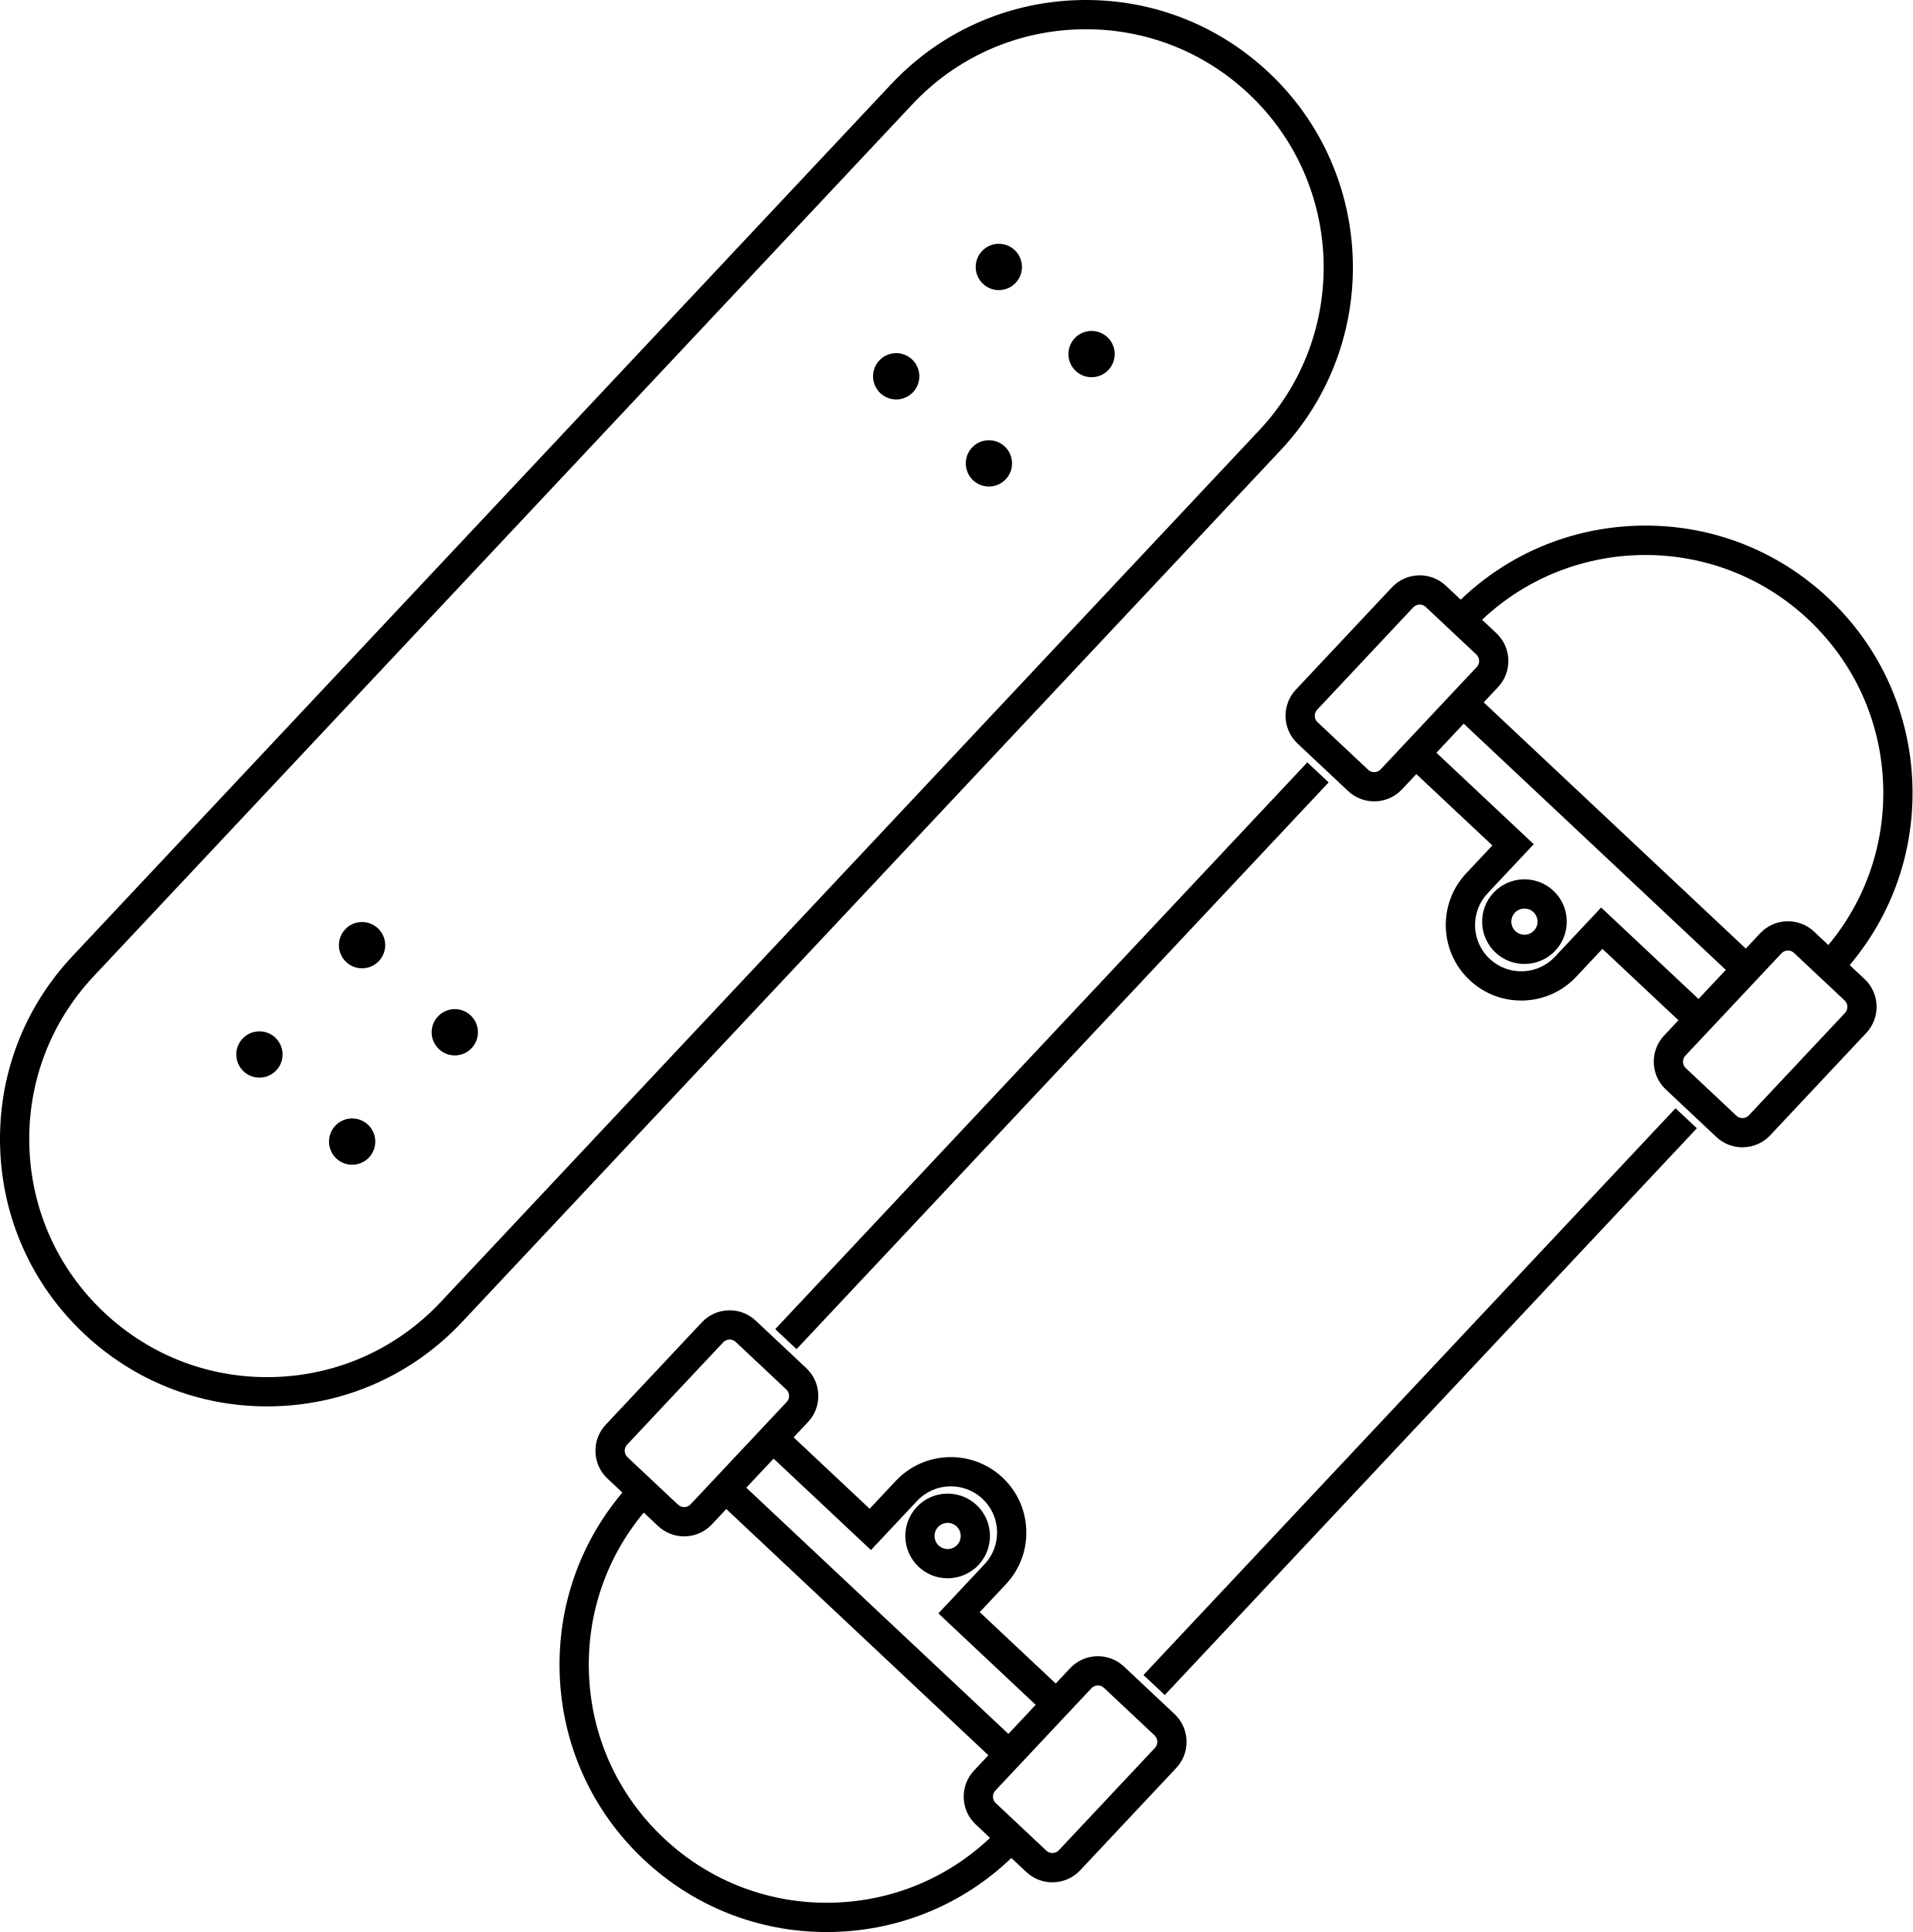
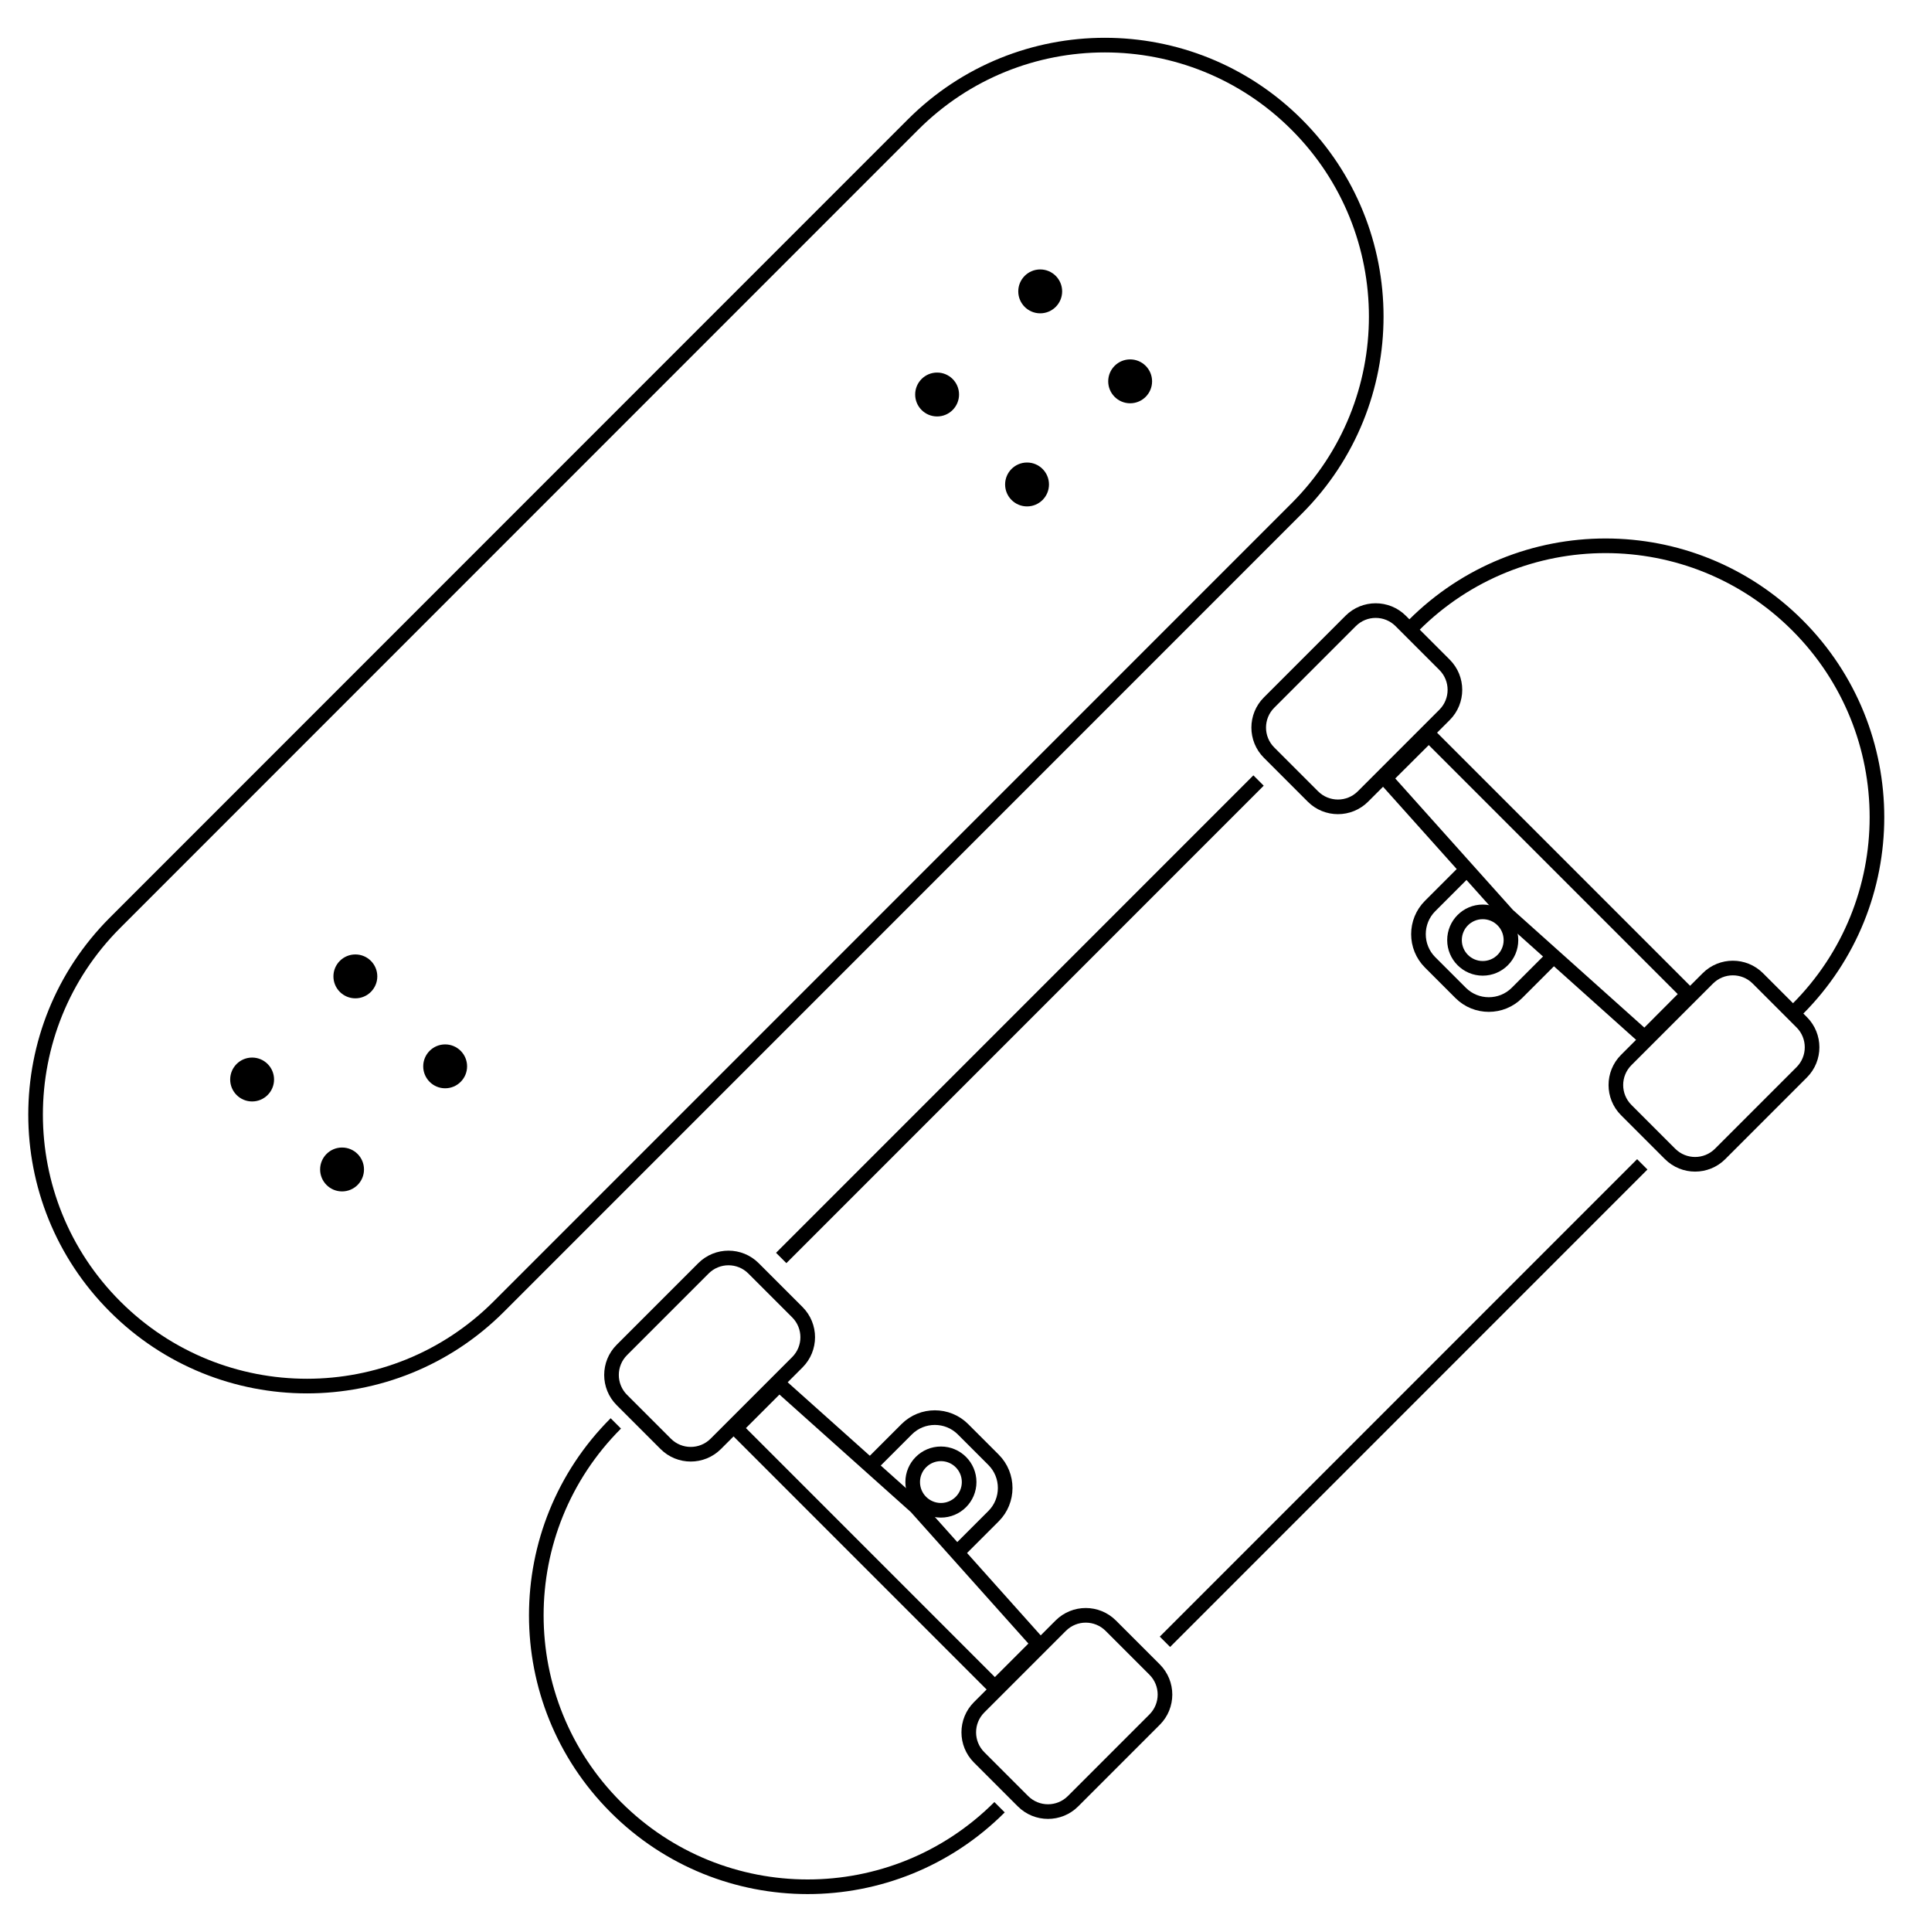
- <svg xmlns="http://www.w3.org/2000/svg" id="Calque_2" viewBox="0 0 1307.79 1320.77">
-   <g id="Calque_1-2">
+ <svg xmlns="http://www.w3.org/2000/svg" id="Calque_2" version="1.1" viewBox="0 0 1307.8 1320.8">
+   <defs>
+     <style>
+       .st0 {
+         fill: none;
+         stroke: #000;
+         stroke-miterlimit: 10;
+         stroke-width: 10px;
+       }
+     </style>
+   </defs>
+   <path class="st0" d="M534.2,860l326.4-326.4" />
+   <path class="st0" d="M683.5,1235.5c-72.5,72.5-189.9,72.5-262.4,0h0c-72.5-72.5-72.5-189.9,0-262.4" />
+   <path class="st0" d="M1123,796l-326.4,326.4" />
+   <path class="st0" d="M966.7,427.5c72.5-72.5,189.9-72.5,262.4,0h0c72.5,72.5,72.5,189.9,0,262.4" />
+   <rect class="st0" x="297.2" y="-82.1" width="371.1" height="1142.7" rx="185.5" ry="185.5" transform="translate(487.3 -198.1) rotate(45)" />
+   <g>
+     <circle cx="711.3" cy="199.2" r="15" />
+     <circle cx="772.8" cy="260.7" r="15" />
+     <circle cx="640.8" cy="269.7" r="15" />
+     <circle cx="702.3" cy="331.2" r="15" />
+   </g>
+   <g>
+     <circle cx="243" cy="667.5" r="15" />
+     <circle cx="304.4" cy="729" r="15" />
+     <circle cx="172.4" cy="738" r="15" />
+     <circle cx="233.9" cy="799.5" r="15" />
+   </g>
+   <g>
    <g>
-       <rect x="453.55" y="711.81" width="531.49" height="20" transform="translate(-299.27 751.98) rotate(-46.8)" />
-       <rect x="705.35" y="948.28" width="531.49" height="20" transform="translate(-392.23 1010.11) rotate(-46.8)" />
-       <path d="M803.14,1171.77l-34.58-32.48c-10.47-9.84-27-9.32-36.84,1.16l-9.82,10.46-51.98-48.81,17.88-19.04c9.44-10.05,14.4-23.18,13.97-36.96-.43-13.78-6.21-26.57-16.26-36.01-20.75-19.49-53.49-18.46-72.98,2.29l-17.88,19.04-51.98-48.81,9.82-10.46c4.77-5.07,7.27-11.7,7.05-18.66-.22-6.96-3.13-13.42-8.21-18.18l-34.58-32.48c-5.07-4.77-11.72-7.28-18.66-7.05-6.96,.22-13.42,3.13-18.18,8.21l-65.69,69.95c-4.77,5.07-7.27,11.7-7.05,18.66,.22,6.96,3.13,13.42,8.21,18.18l10.2,9.58c-29.14,34.51-44.32,77.97-42.89,123.45,1.53,48.78,21.97,94.05,57.54,127.46,34.14,32.07,78.31,49.53,124.94,49.53,1.95,0,3.91-.03,5.88-.09,45.48-1.43,87.91-19.3,120.52-50.54l10.2,9.58c5.02,4.72,11.43,7.05,17.83,7.05,6.95,0,13.88-2.75,19.01-8.21l65.69-69.95c4.77-5.07,7.27-11.7,7.05-18.66-.22-6.96-3.13-13.42-8.21-18.18Zm-207.6-112.1l31.57-33.62c11.94-12.71,32-13.34,44.71-1.4,6.16,5.78,9.7,13.62,9.96,22.06,.26,8.44-2.77,16.49-8.56,22.64l-31.57,33.62,66.55,62.5-18.67,19.88-179.22-168.32,18.67-19.88,66.56,62.5Zm-166.73-72.06l65.69-69.95c1.11-1.18,2.61-1.86,4.23-1.91,.07,0,.13,0,.2,0,1.55,0,3.01,.58,4.14,1.64l34.58,32.48c1.18,1.11,1.86,2.61,1.91,4.23s-.53,3.16-1.64,4.34l-32.85,34.97-23.02,24.52h0l-9.82,10.46c-1.11,1.18-2.61,1.86-4.23,1.91-1.61,.05-3.16-.53-4.34-1.64l-34.58-32.48c-1.18-1.11-1.86-2.61-1.91-4.23s.53-3.16,1.64-4.34Zm141.62,313.08c-43.43,1.39-84.81-14.27-116.5-44.03-31.68-29.75-49.88-70.06-51.24-113.51-1.26-40.14,12.01-78.51,37.5-109.11l9.78,9.19c4.87,4.57,11.17,7.07,17.82,7.07,.28,0,.56,0,.84-.01,6.96-.22,13.42-3.13,18.18-8.21l9.82-10.46,179.22,168.32-9.82,10.46c-4.77,5.07-7.27,11.7-7.05,18.66,.22,6.96,3.13,13.42,8.21,18.18l9.78,9.19c-28.94,27.37-66.4,43.01-106.54,44.27Zm219.3-105.77l-65.69,69.95c-1.11,1.18-2.61,1.86-4.23,1.91-1.6,.06-3.16-.53-4.34-1.64l-34.58-32.48c-1.18-1.11-1.86-2.61-1.91-4.23s.53-3.16,1.64-4.34l65.69-69.95c1.11-1.18,2.61-1.86,4.23-1.91,.07,0,.13,0,.2,0,1.55,0,3.01,.58,4.14,1.64l34.58,32.48c1.18,1.11,1.86,2.61,1.91,4.23s-.53,3.16-1.64,4.34Z" />
-       <path d="M628.17,1071.13c5.58,5.24,12.7,7.83,19.81,7.83,7.72,0,15.42-3.06,21.11-9.12,10.93-11.64,10.35-30-1.29-40.92-11.64-10.93-30-10.35-40.92,1.28h0c-10.93,11.64-10.35,30,1.29,40.92Zm13.29-27.23c3.38-3.6,9.05-3.78,12.65-.4,3.6,3.38,3.78,9.05,.4,12.65-1.64,1.74-3.86,2.74-6.25,2.82-2.36,.06-4.67-.78-6.41-2.42-3.6-3.38-3.78-9.06-.4-12.66Z" />
-       <path d="M1275,669.33l-10.2-9.58c29.14-34.51,44.32-77.97,42.89-123.45-1.53-48.78-21.97-94.05-57.54-127.46-35.58-33.41-82.03-50.97-130.81-49.44-45.48,1.43-87.91,19.3-120.52,50.54l-10.2-9.58c-10.47-9.84-27-9.32-36.84,1.16l-65.69,69.95c-9.84,10.47-9.32,27,1.16,36.84l34.58,32.48h0c5.02,4.72,11.43,7.05,17.83,7.05,6.95,0,13.88-2.75,19-8.21l9.82-10.46,51.98,48.81-17.88,19.04c-19.49,20.75-18.46,53.49,2.29,72.98,10.05,9.44,23.2,14.41,36.96,13.97,13.78-.43,26.57-6.21,36.01-16.26l17.88-19.04,51.98,48.81-9.82,10.46c-9.84,10.47-9.32,27,1.16,36.84l34.58,32.48c4.87,4.57,11.17,7.06,17.82,7.06,.28,0,.56,0,.84-.01,6.96-.22,13.42-3.13,18.18-8.21l65.69-69.95c9.84-10.47,9.32-27-1.16-36.84Zm-330.91-143.38c-2.29,2.44-6.13,2.56-8.57,.27l-34.58-32.48c-2.44-2.29-2.56-6.13-.27-8.57l65.69-69.95c2.29-2.44,6.13-2.56,8.57-.27l34.58,32.48c2.44,2.29,2.56,6.13,.27,8.57l-32.85,34.97-23.02,24.52h0l-9.82,10.46Zm150.76,94.47l-31.57,33.62c-5.78,6.16-13.62,9.7-22.06,9.96-8.43,.27-16.49-2.77-22.64-8.56-12.71-11.94-13.34-32-1.4-44.71l31.57-33.62-66.55-62.51,11.39-12.13,7.28-7.75,179.22,168.32-18.67,19.88-66.56-62.5Zm-80.31-140.26l9.82-10.46c9.84-10.48,9.32-27-1.16-36.84l-9.78-9.18c62.02-58.57,160.05-59.4,223.04-.25,31.68,29.75,49.88,70.07,51.24,113.51,1.26,40.14-12.01,78.51-37.5,109.11l-9.78-9.19c-5.07-4.77-11.69-7.26-18.66-7.05-6.96,.22-13.41,3.13-18.18,8.21l-9.82,10.46-179.22-168.32Zm247.04,212.33l-65.69,69.95c-1.11,1.18-2.61,1.86-4.23,1.91-1.62,.04-3.16-.53-4.34-1.64l-34.58-32.48c-2.44-2.29-2.56-6.13-.27-8.57l9.82-10.46h0l33.45-35.62,22.42-23.87c1.11-1.18,2.61-1.86,4.23-1.91,1.64-.04,3.16,.53,4.34,1.64l34.58,32.48c2.44,2.29,2.56,6.13,.27,8.57Z" />
-       <path d="M1062.22,608.96c-11.64-10.93-30-10.35-40.92,1.29-10.93,11.64-10.35,30,1.28,40.92,5.58,5.24,12.7,7.83,19.81,7.83,7.72,0,15.42-3.06,21.11-9.12h0c10.93-11.64,10.35-30-1.29-40.93Zm-13.29,27.23c-1.64,1.74-3.85,2.74-6.25,2.82-2.36,.06-4.67-.78-6.41-2.42-3.6-3.38-3.78-9.06-.4-12.66,1.76-1.87,4.14-2.82,6.53-2.82,2.2,0,4.4,.8,6.13,2.42,3.6,3.38,3.78,9.06,.4,12.66Z" />
-       <path d="M867.55,49.53C831.98,16.12,785.53-1.43,736.74,.09c-48.78,1.53-94.05,21.97-127.46,57.54L49.53,653.65C16.12,689.22-1.44,735.68,.09,784.46c1.53,48.78,21.97,94.05,57.54,127.46,34.14,32.07,78.31,49.53,124.94,49.53,1.95,0,3.91-.03,5.88-.09,48.78-1.53,94.05-21.97,127.46-57.54L875.66,307.8c68.97-73.44,65.34-189.3-8.1-258.27ZM301.33,890.13c-29.75,31.68-70.06,49.88-113.51,51.24-43.43,1.38-84.81-14.27-116.5-44.03-31.68-29.75-49.88-70.07-51.24-113.51-1.36-43.44,14.27-84.81,44.03-116.5L623.86,71.32c29.75-31.68,70.06-49.88,113.51-51.24,1.75-.06,3.49-.08,5.23-.08,41.52,0,80.86,15.55,111.26,44.11,65.4,61.42,68.64,164.6,7.22,230L301.33,890.13Z" />
-       <path d="M671.46,171.67c-5.98,6.37-5.67,16.39,.7,22.37,6.37,5.98,16.39,5.67,22.37-.7,5.98-6.37,5.67-16.39-.7-22.37-6.37-5.98-16.39-5.67-22.37,.7Z" />
-       <path d="M734.87,231.22c-5.98,6.37-5.67,16.39,.7,22.37,6.37,5.98,16.39,5.67,22.37-.7s5.67-16.39-.7-22.37c-6.37-5.98-16.39-5.67-22.37,.7Z" />
-       <path d="M601.28,246.41c-5.98,6.37-5.67,16.39,.7,22.37,6.37,5.98,16.39,5.67,22.37-.7,5.98-6.37,5.67-16.39-.7-22.37-6.37-5.98-16.39-5.67-22.37,.7Z" />
-       <path d="M664.68,305.95c-5.98,6.37-5.67,16.39,.7,22.37,6.37,5.98,16.39,5.67,22.37-.7,5.98-6.37,5.67-16.39-.7-22.37-6.37-5.98-16.39-5.67-22.37,.7Z" />
-       <path d="M236.04,635.31c-5.98,6.37-5.67,16.39,.7,22.37,6.37,5.98,16.39,5.67,22.37-.7,5.98-6.37,5.67-16.39-.7-22.37s-16.39-5.67-22.37,.7Z" />
-       <path d="M299.45,694.86c-5.98,6.37-5.67,16.39,.7,22.37,6.37,5.98,16.39,5.67,22.37-.7,5.98-6.37,5.67-16.39-.7-22.37-6.37-5.98-16.39-5.67-22.37,.7Z" />
-       <path d="M165.86,710.04c-5.98,6.37-5.67,16.39,.7,22.37,6.37,5.98,16.39,5.67,22.37-.7,5.98-6.37,5.67-16.39-.7-22.37-6.37-5.98-16.39-5.67-22.37,.7Z" />
-       <path d="M229.26,769.59c-5.98,6.37-5.67,16.39,.7,22.37,6.37,5.98,16.39,5.67,22.37-.7,5.98-6.37,5.67-16.39-.7-22.37-6.37-5.98-16.39-5.67-22.37,.7Z" />
+       <rect class="st0" x="882.4" y="420.8" width="90.8" height="127.3" rx="24.2" ry="24.2" transform="translate(614.3 -514.1) rotate(45)" />
+       <rect class="st0" x="1126.7" y="665.2" width="90.8" height="127.3" rx="24.2" ry="24.2" transform="translate(858.6 -615.3) rotate(45)" />
    </g>
+     <circle class="st0" cx="1013.9" cy="642.7" r="19.3" />
+     <polygon class="st0" points="1124.6 709.4 1031 625.6 947.2 532 977 502.3 1154.3 679.6 1124.6 709.4" />
+     <path class="st0" d="M1064.1,652l-26.8,26.8c-10.6,10.6-27.9,10.6-38.5,0l-20.9-20.9c-10.6-10.6-10.6-27.9,0-38.5l26.8-26.8" />
+   </g>
+   <g>
+     <g>
+       <rect class="st0" x="684.1" y="1107.7" width="90.8" height="127.3" rx="24.2" ry="24.2" transform="translate(417.1 2515.5) rotate(-135)" />
+       <rect class="st0" x="439.8" y="863.4" width="90.8" height="127.3" rx="24.2" ry="24.2" transform="translate(172.8 1925.7) rotate(-135)" />
+     </g>
+     <circle class="st0" cx="643.4" cy="1013.2" r="19.3" />
+     <polygon class="st0" points="532.8 946.5 626.4 1030.2 710.1 1123.8 680.3 1153.6 503 976.3 532.8 946.5" />
+     <path class="st0" d="M593.2,1003.9l26.8-26.8c10.6-10.6,27.9-10.6,38.5,0l20.9,20.9c10.6,10.6,10.6,27.9,0,38.5l-26.8,26.8" />
  </g>
</svg>
